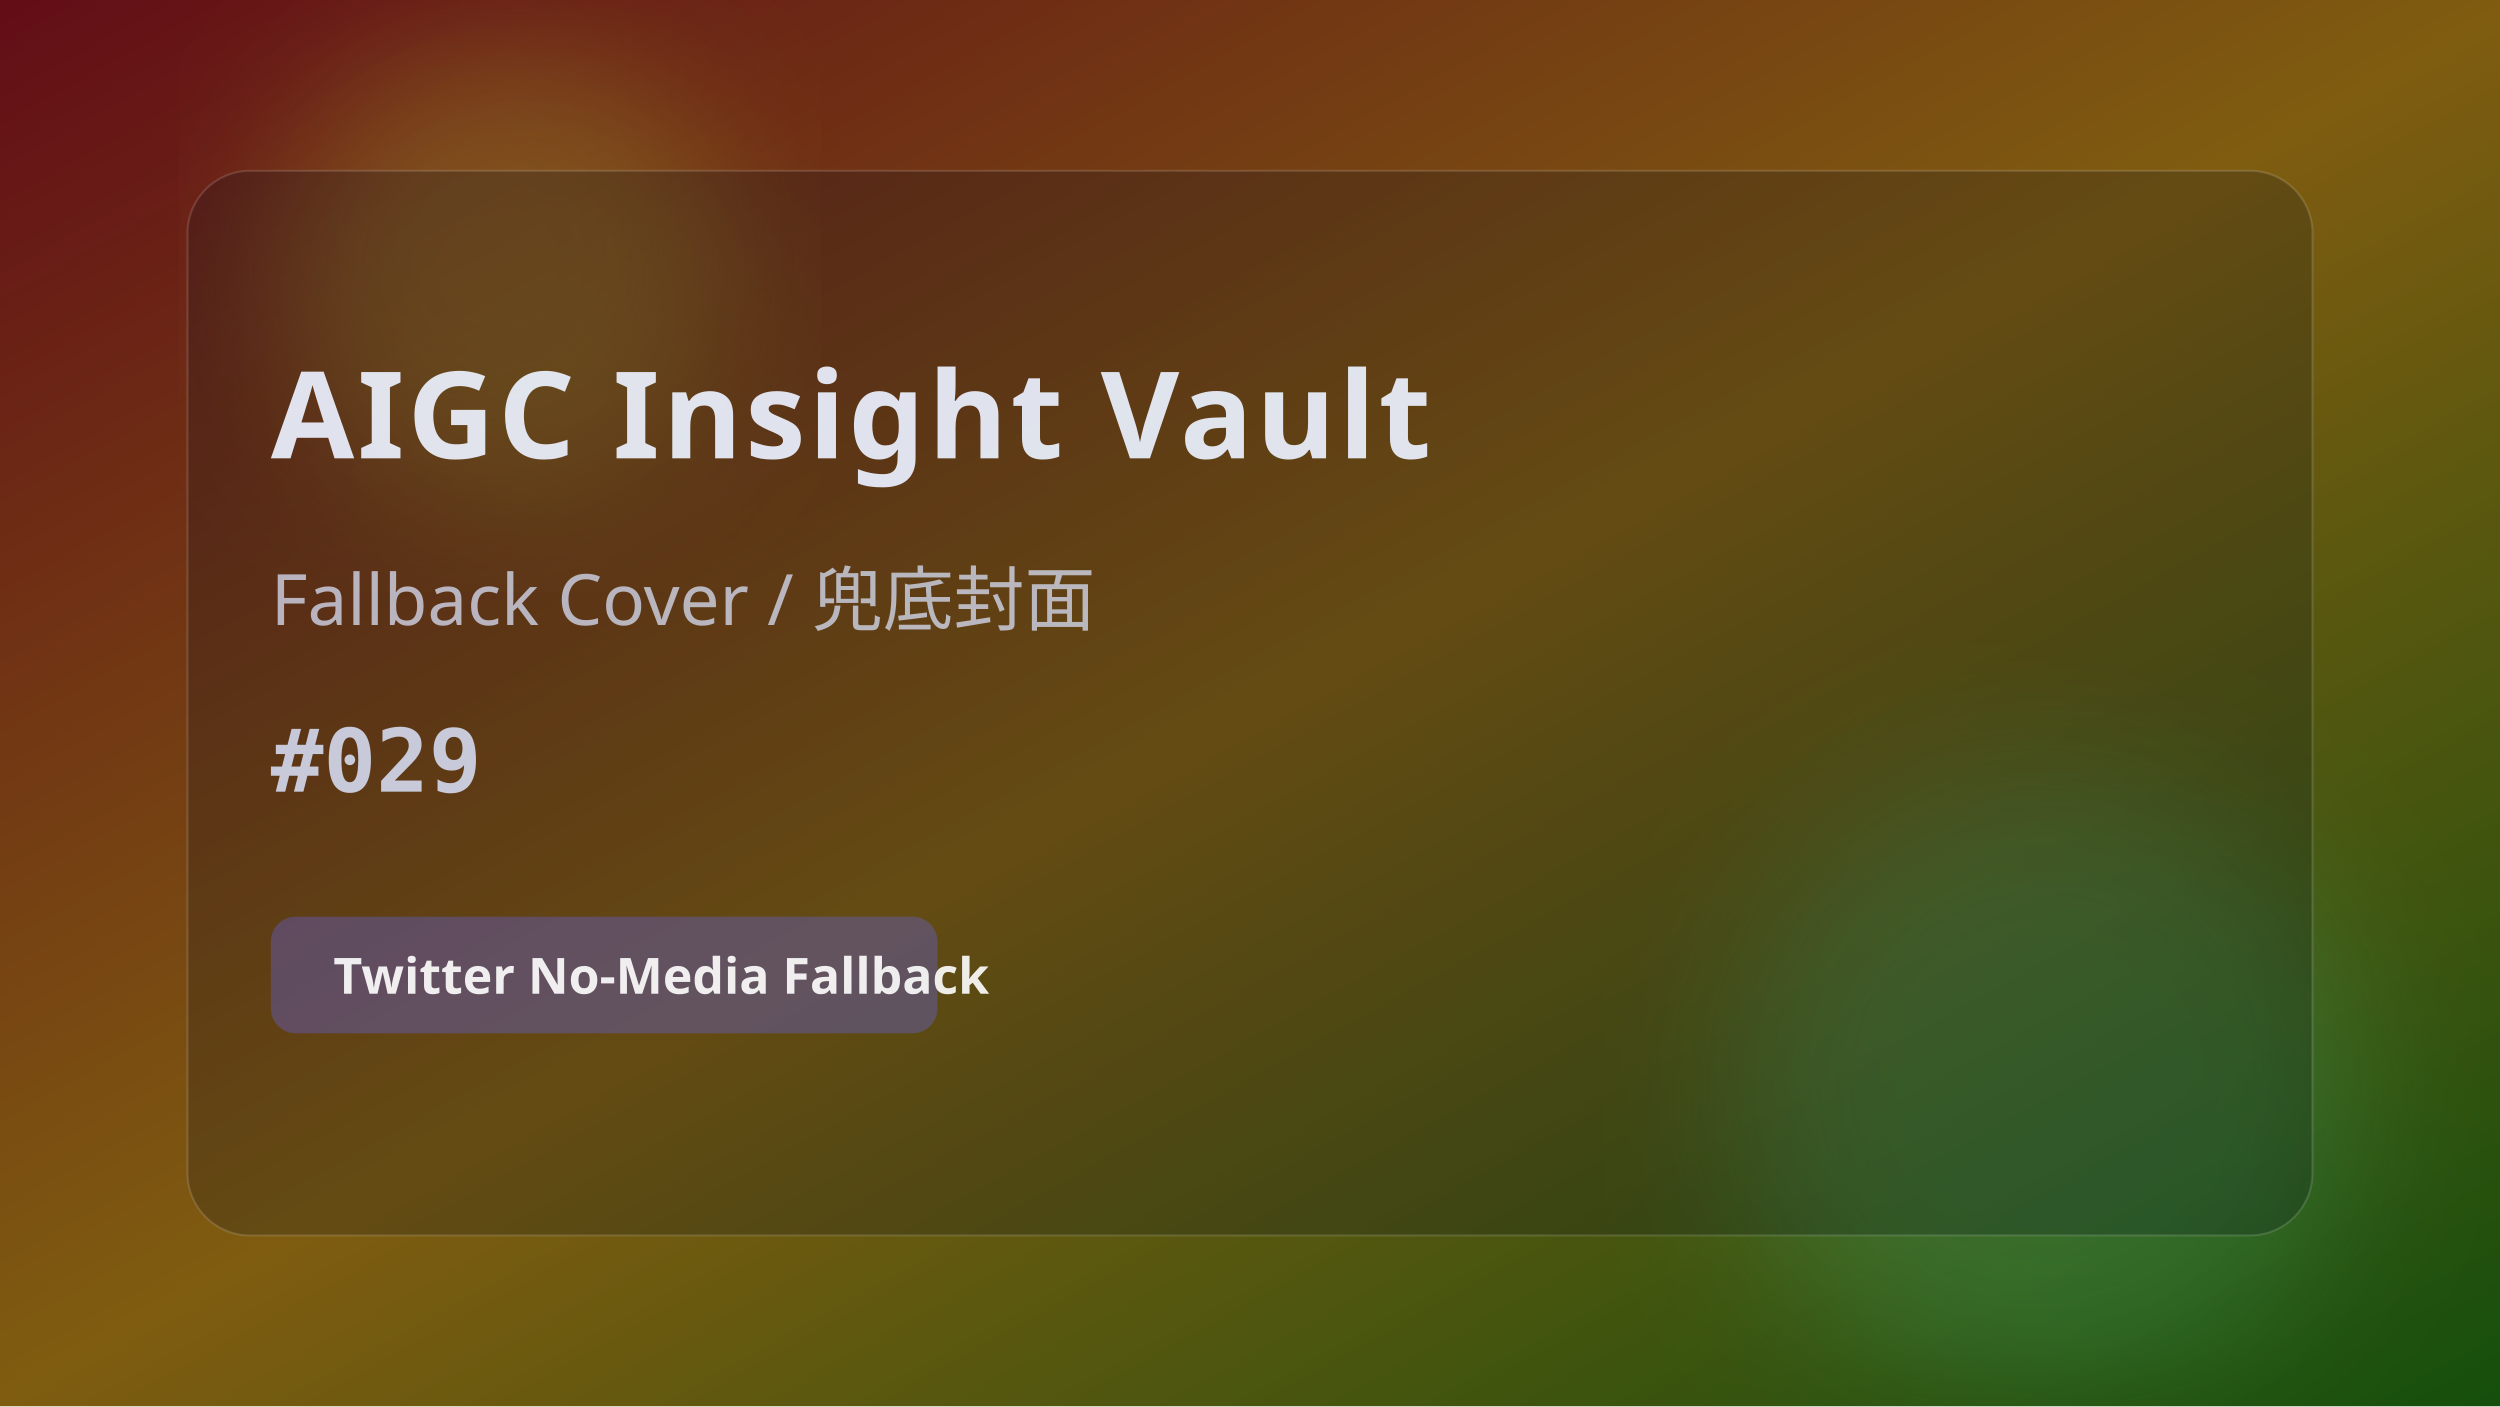
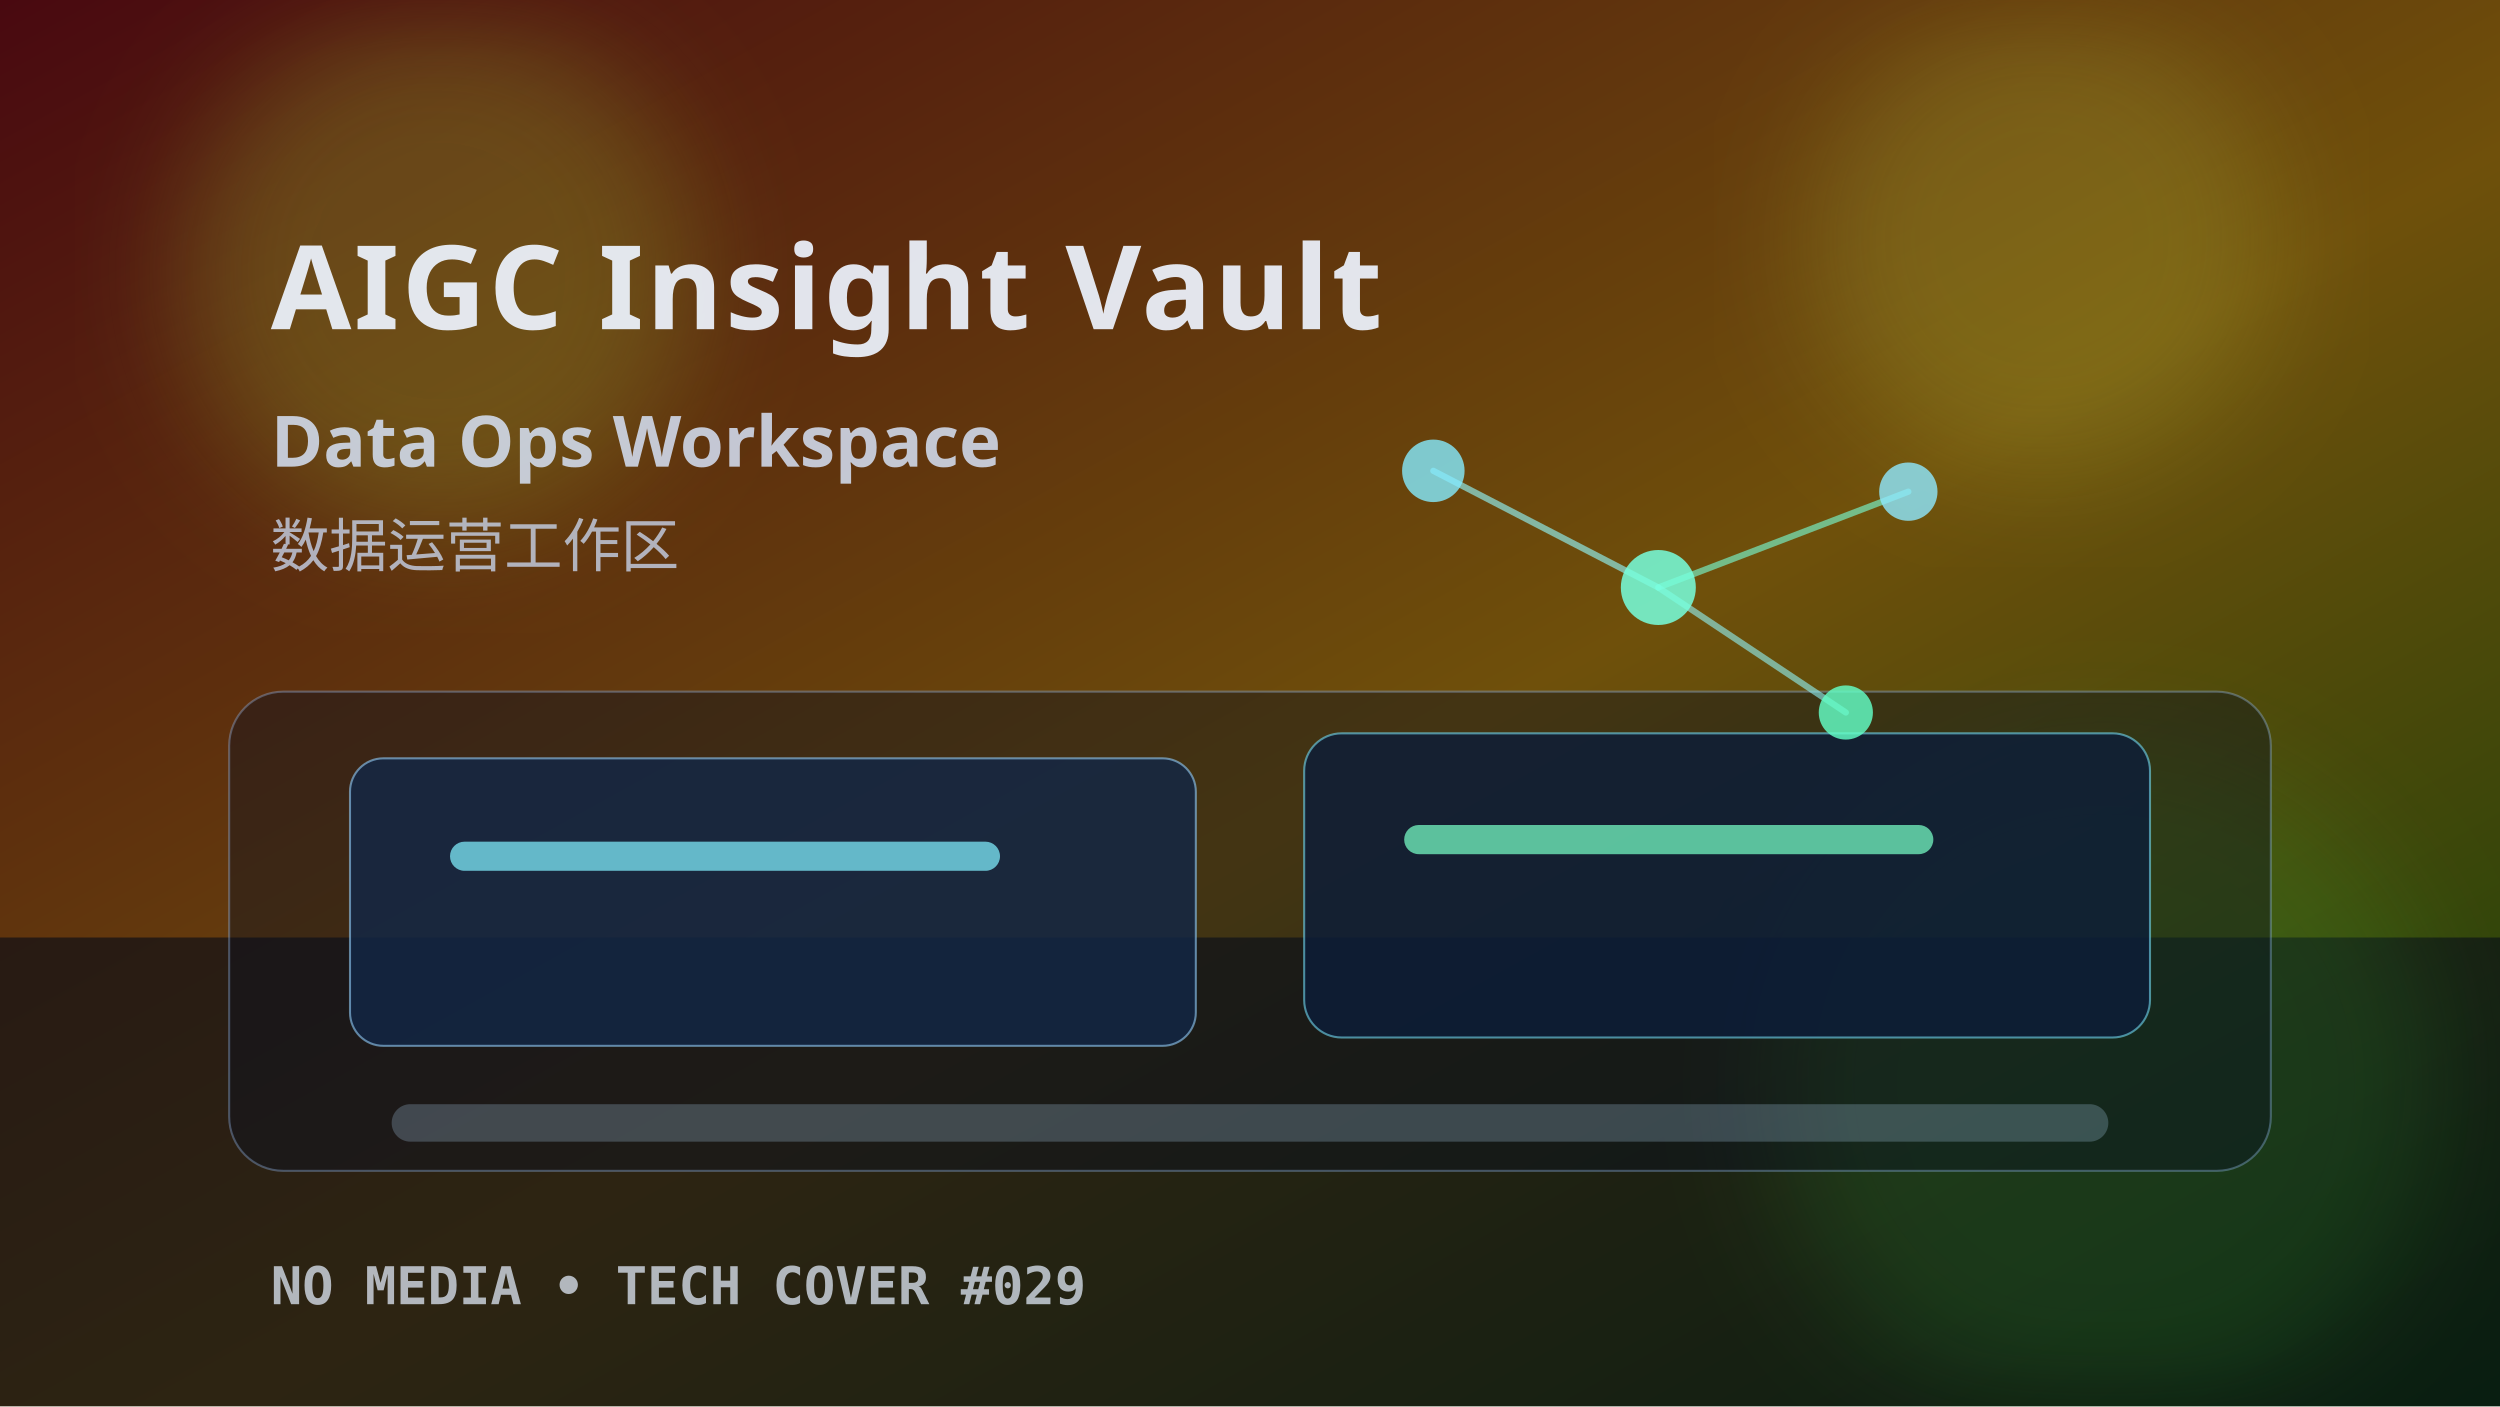
- <svg xmlns="http://www.w3.org/2000/svg" width="1200" height="675" viewBox="0 0 1200 675" role="img" aria-label="AIGC fallback cover 29">
+ <svg xmlns="http://www.w3.org/2000/svg" width="1200" height="675" viewBox="0 0 1200 675" role="img" aria-label="AIGC fallback cover 29" data-scene="data-ops">
  <defs>
    <linearGradient id="g29" x1="0" y1="0" x2="1" y2="1">
-       <stop offset="0%" stop-color="hsl(353, 76%, 22%)" />
-       <stop offset="50%" stop-color="hsl(41, 78%, 28%)" />
-       <stop offset="100%" stop-color="hsl(113, 72%, 18%)" />
+       <stop offset="0%" stop-color="hsl(353, 78%, 16%)" />
+       <stop offset="55%" stop-color="hsl(41, 82%, 24%)" />
+       <stop offset="100%" stop-color="hsl(113, 74%, 14%)" />
    </linearGradient>
    <filter id="blur" x="-20%" y="-20%" width="140%" height="140%">
-       <feGaussianBlur stdDeviation="36" />
+       <feGaussianBlur stdDeviation="28" />
    </filter>
  </defs>
  <rect width="1200" height="675" fill="url(#g29)" />
-   <circle cx="240" cy="130" r="110" fill="hsl(73, 90%, 60%)" opacity="0.20" filter="url(#blur)" />
-   <circle cx="980" cy="520" r="150" fill="hsl(161, 90%, 62%)" opacity="0.16" filter="url(#blur)" />
-   <rect x="90" y="82" width="1020" height="511" rx="30" fill="rgba(8, 15, 32, 0.22)" stroke="rgba(255,255,255,0.14)" />
-   <text x="130" y="220" fill="rgba(236,242,255,0.92)" font-family="'Segoe UI', 'PingFang SC', 'Microsoft YaHei', sans-serif" font-size="58" font-weight="700" letter-spacing="1.5">AIGC Insight Vault</text>
-   <text x="130" y="300" fill="rgba(220,230,255,0.72)" font-family="'Segoe UI', 'PingFang SC', 'Microsoft YaHei', sans-serif" font-size="34" font-weight="500">Fallback Cover / 兜底封面</text>
-   <text x="130" y="380" fill="rgba(220,230,255,0.84)" font-family="'JetBrains Mono', 'Menlo', monospace" font-size="42" font-weight="700">#029</text>
-   <rect x="130" y="440" width="320" height="56" rx="12" fill="rgba(99, 102, 241, 0.34)" />
-   <text x="160" y="477" fill="rgba(255,255,255,0.9)" font-family="'Segoe UI', 'PingFang SC', 'Microsoft YaHei', sans-serif" font-size="24" font-weight="600">Twitter No-Media Fallback</text>
+   <rect y="450" width="1200" height="225" fill="rgba(5, 10, 24, 0.62)" />
+   <circle cx="210" cy="130" r="124" fill="hsl(77, 92%, 60%)" opacity="0.2" filter="url(#blur)" />
+   <circle cx="980" cy="115" r="112" fill="hsl(71, 94%, 66%)" opacity="0.16" filter="url(#blur)" />
+   <circle cx="1010" cy="520" r="160" fill="hsl(123, 90%, 62%)" opacity="0.12" filter="url(#blur)" />
+   <g id="workspace-desk">
+     <rect x="110" y="332" width="980" height="230" rx="26" fill="rgba(8, 16, 32, 0.42)" stroke="rgba(158,198,255,0.34)" />
+     <rect x="168" y="364" width="406" height="138" rx="16" fill="rgba(18, 38, 70, 0.82)" stroke="rgba(150,210,255,0.58)" />
+     <rect x="626" y="352" width="406" height="146" rx="18" fill="rgba(12, 28, 56, 0.82)" stroke="rgba(120,230,255,0.56)" />
+     <rect x="216" y="404" width="264" height="14" rx="7" fill="rgba(130, 240, 255, 0.72)" />
+     <rect x="674" y="396" width="254" height="14" rx="7" fill="rgba(120, 255, 198, 0.72)" />
+     <rect x="188" y="530" width="824" height="18" rx="9" fill="rgba(185, 220, 255, 0.24)" />
+   </g>
+   <g id="ai-network" stroke-linecap="round">
+     <line x1="688" y1="226" x2="796" y2="282" stroke="rgba(147, 250, 255, 0.62)" stroke-width="3" />
+     <line x1="796" y1="282" x2="916" y2="236" stroke="rgba(120, 255, 214, 0.62)" stroke-width="3" />
+     <line x1="796" y1="282" x2="886" y2="342" stroke="rgba(147, 250, 255, 0.58)" stroke-width="3" />
+     <circle cx="688" cy="226" r="15" fill="rgba(132, 235, 255, 0.8)" />
+     <circle cx="796" cy="282" r="18" fill="rgba(119, 255, 221, 0.85)" />
+     <circle cx="916" cy="236" r="14" fill="rgba(143, 232, 255, 0.8)" />
+     <circle cx="886" cy="342" r="13" fill="rgba(99, 255, 199, 0.82)" />
+   </g>
+   <text x="130" y="158" fill="rgba(238,244,255,0.92)" font-family="'Segoe UI', 'PingFang SC', 'Microsoft YaHei', sans-serif" font-size="56" font-weight="700" letter-spacing="1.2">AIGC Insight Vault</text>
+   <text x="130" y="224" fill="rgba(218,232,255,0.82)" font-family="'Segoe UI', 'PingFang SC', 'Microsoft YaHei', sans-serif" font-size="34" font-weight="600">Data Ops Workspace</text>
+   <text x="130" y="272" fill="rgba(210,226,255,0.72)" font-family="'Segoe UI', 'PingFang SC', 'Microsoft YaHei', sans-serif" font-size="28" font-weight="500">数据运营工作区</text>
+   <text x="130" y="626" fill="rgba(230,240,255,0.72)" font-family="'JetBrains Mono', 'Menlo', monospace" font-size="25" font-weight="600">NO MEDIA • TECH COVER #029</text>
</svg>
